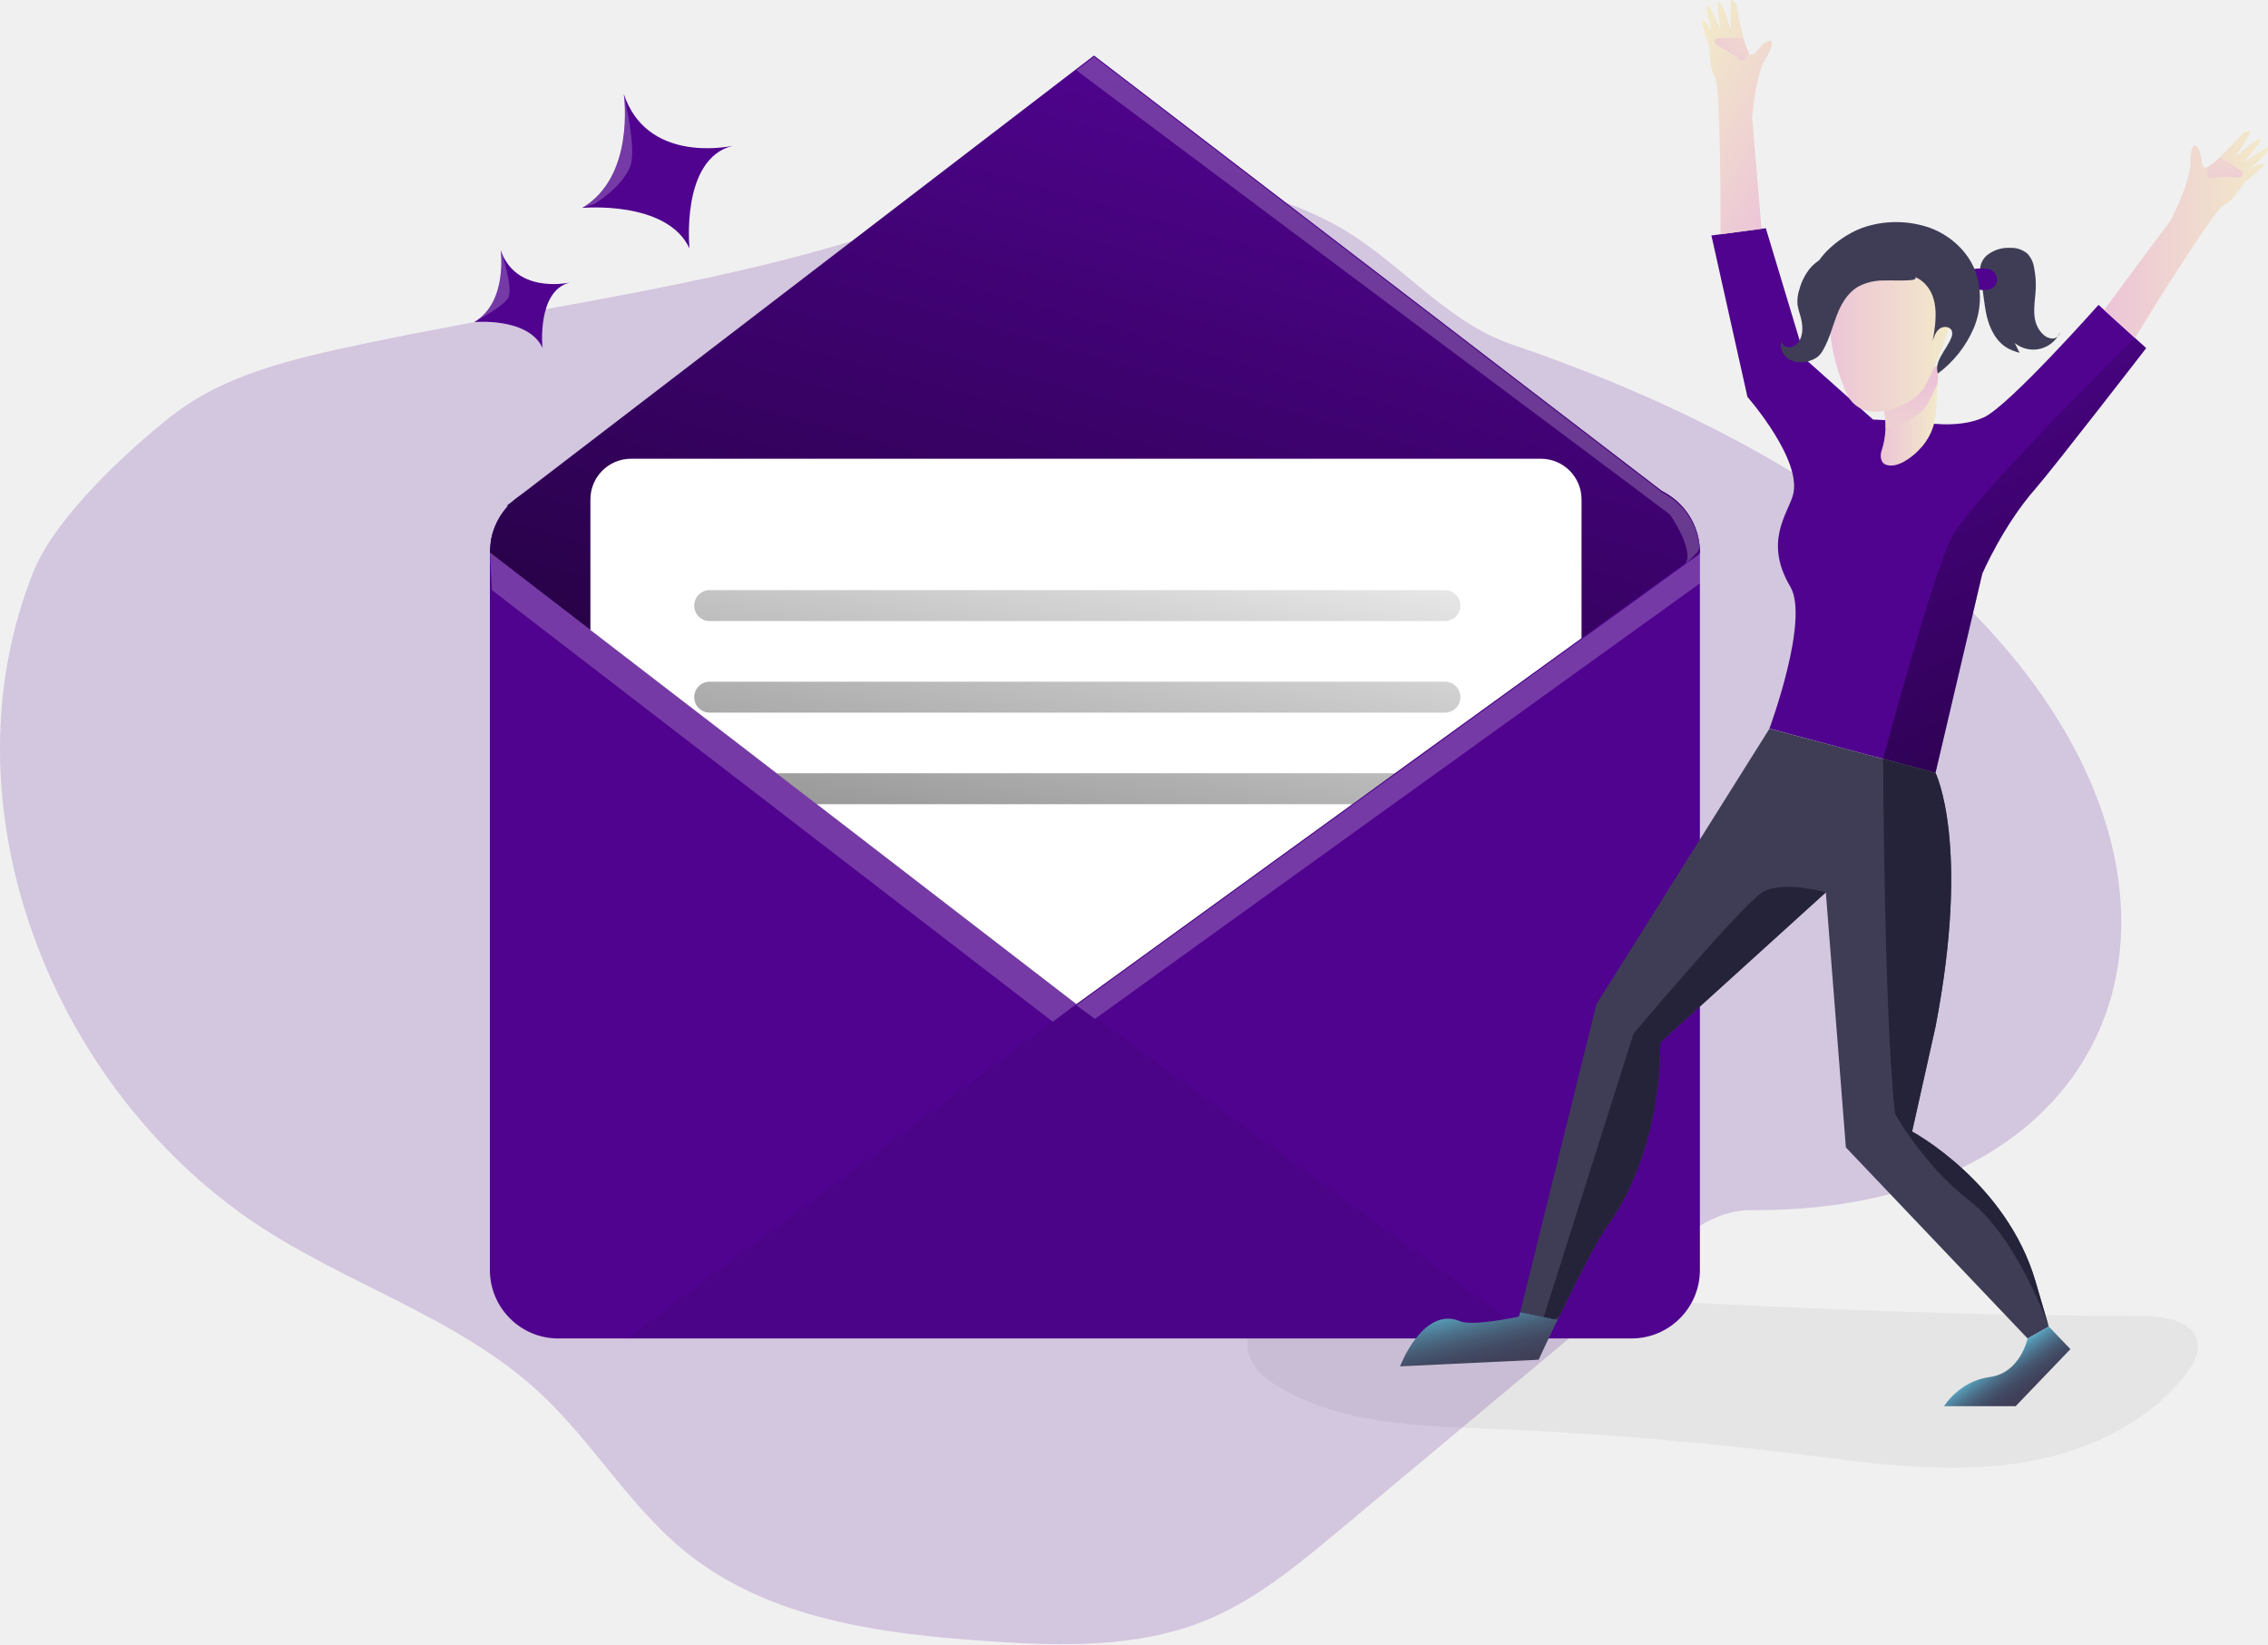
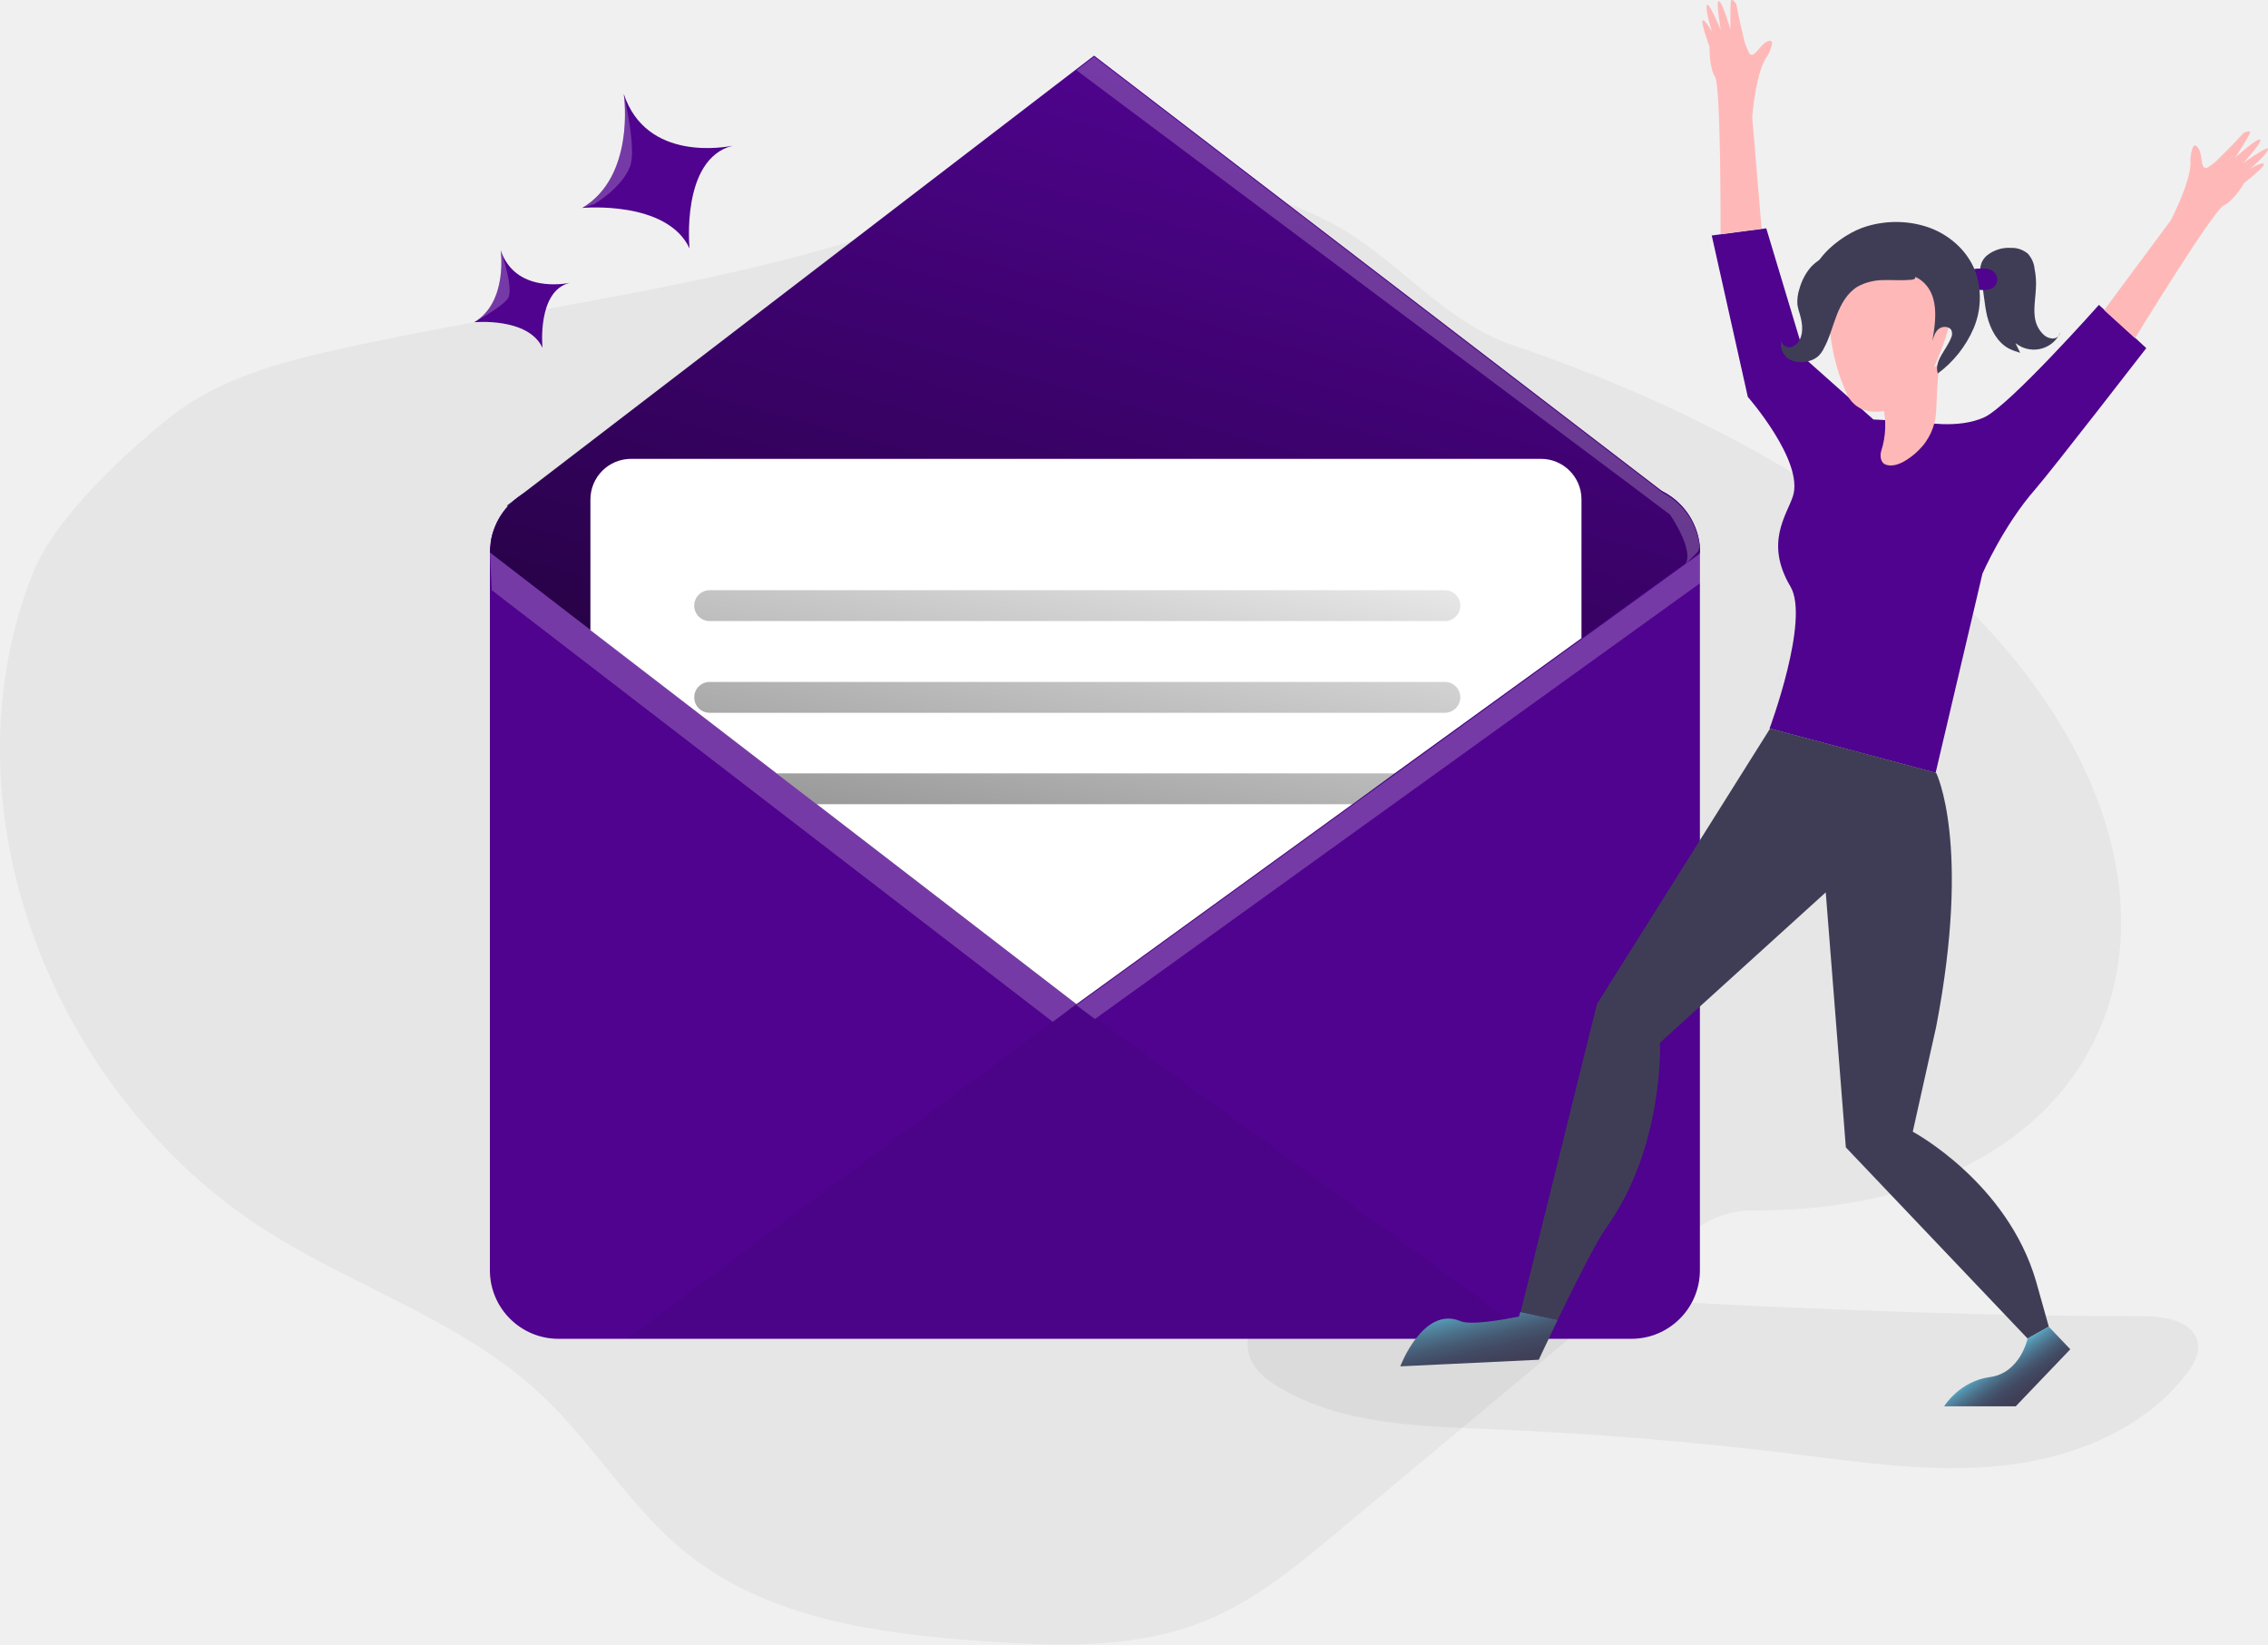
- <svg xmlns="http://www.w3.org/2000/svg" xmlns:xlink="http://www.w3.org/1999/xlink" id="Layer_1" data-name="Layer 1" viewBox="0 0 823.64 597">
-   <defs>
-     <linearGradient id="linear-gradient" x1="184.46" y1="411.38" x2="188.29" y2="421.79" gradientTransform="matrix(1, 0, 0, -1, -0.33, 598)" gradientUnits="userSpaceOnUse">
-       <stop offset="0.36" stop-color="#00272e" />
-       <stop offset="0.75" stop-color="#3f80a1" stop-opacity="0.25" />
-       <stop offset="1" stop-color="#69b9eb" stop-opacity="0" />
-     </linearGradient>
-     <linearGradient id="linear-gradient-2" x1="444.69" y1="31.61" x2="323.69" y2="461.61" gradientUnits="userSpaceOnUse">
-       <stop offset="0" stop-opacity="0" />
-       <stop offset="0.91" stop-opacity="0.8" />
-       <stop offset="1" />
-     </linearGradient>
-     <linearGradient id="linear-gradient-3" x1="405.84" y1="149.83" x2="332.84" y2="499.83" xlink:href="#linear-gradient-2" />
-     <linearGradient id="linear-gradient-4" x1="412.49" y1="151.21" x2="339.49" y2="501.21" xlink:href="#linear-gradient-2" />
-     <linearGradient id="linear-gradient-5" x1="420.97" y1="152.99" x2="347.97" y2="502.99" xlink:href="#linear-gradient-2" />
-     <linearGradient id="linear-gradient-6" x1="683.34" y1="447.17" x2="704.34" y2="447.17" gradientTransform="matrix(1, 0, 0, -1, -0.33, 598)" gradientUnits="userSpaceOnUse">
-       <stop offset="0" stop-color="#ecc4d7" />
-       <stop offset="0.42" stop-color="#efd4d1" />
-       <stop offset="1" stop-color="#f2eac9" />
-     </linearGradient>
-     <linearGradient id="linear-gradient-7" x1="694.49" y1="458.85" x2="690.16" y2="410.3" xlink:href="#linear-gradient-6" />
-     <linearGradient id="linear-gradient-8" x1="664.58" y1="476.09" x2="709.1" y2="476.09" xlink:href="#linear-gradient-6" />
-     <linearGradient id="linear-gradient-9" x1="764.44" y1="512.88" x2="823.98" y2="512.88" xlink:href="#linear-gradient-6" />
-     <linearGradient id="linear-gradient-10" x1="810.28" y1="519.93" x2="804.26" y2="566.67" xlink:href="#linear-gradient-6" />
-     <linearGradient id="linear-gradient-11" x1="619.54" y1="589.29" x2="679.08" y2="589.29" gradientTransform="translate(868.81 888.98) rotate(-148.06)" xlink:href="#linear-gradient-6" />
-     <linearGradient id="linear-gradient-12" x1="665.61" y1="596.46" x2="659.59" y2="643.2" gradientTransform="translate(868.81 888.98) rotate(-148.06)" xlink:href="#linear-gradient-6" />
-     <linearGradient id="linear-gradient-13" x1="533.17" y1="127.89" x2="540.88" y2="95.77" gradientTransform="matrix(1, 0, 0, -1, -0.33, 598)" gradientUnits="userSpaceOnUse">
-       <stop offset="0" stop-color="#68e1fd" />
-       <stop offset="0.01" stop-color="#67ddf9" />
-       <stop offset="0.12" stop-color="#5cb3ce" />
-       <stop offset="0.24" stop-color="#538ea9" />
-       <stop offset="0.37" stop-color="#4c718b" />
-       <stop offset="0.5" stop-color="#465a73" />
-       <stop offset="0.63" stop-color="#424a63" />
-       <stop offset="0.79" stop-color="#404059" />
-       <stop offset="0.99" stop-color="#3f3d56" />
-     </linearGradient>
-     <linearGradient id="linear-gradient-14" x1="723.22" y1="106.25" x2="736.07" y2="88.27" xlink:href="#linear-gradient-13" />
-     <linearGradient id="linear-gradient-15" x1="691.29" y1="111.67" x2="834.32" y2="428.15" xlink:href="#linear-gradient-2" />
-   </defs>
-   <path d="M131.3,125c-24.34,5.16-49.64,10.76-69.18,26.17-16.5,13-42.21,37-50,56.5-33,82.37,4.31,182.6,76.73,233.86,34.06,24.11,76.51,35.78,107.12,64.16,19.36,17.95,32.92,41.71,53.52,58.21,30.1,24.09,70.74,29.42,109.2,32,26.72,1.81,54.48,2.59,79.27-7.57,17.92-7.34,33.1-19.93,48-32.34l98.71-82.43c15.86-13.23,30.69-34.3,51.34-34.16C821.87,440.73,834.4,222,549.15,125.12c-25.14-8.54-42.38-32.28-66-44.45-48.79-25.15-104.94-17-154.15.4C266.52,103.22,196.14,111.21,131.3,125Z" transform="translate(0 0)" fill="#4f038e" opacity="0.18" style="isolation:isolate" />
-   <path d="M779.07,477.86c7.78.13,17.8,2.07,19,9.75.65,4-1.64,7.89-4.12,11.12C778.44,519,752.74,529.25,727.38,532s-50.92-1.1-76.24-4.22q-54.89-6.78-110.2-9c-26.22-1.06-53.8-1.72-76.38-15.08-4.19-2.47-8.31-5.56-10.32-10-4-8.83,2.32-19.58,11-23.87s18.88-3.87,28.56-3.35C588.86,471.6,683.85,477.86,779.07,477.86Z" transform="translate(0 0)" fill="#000405" opacity="0.05" style="isolation:isolate" />
-   <path d="M779.4,126.4s-33.83,43.75-40.25,51.08c-11.71,13.32-19.26,30.79-19.26,30.79l-17,72.34-19-5.07-41.31-11S657.26,225,650.15,213c-9.48-16-1.28-26,.88-32.87,4-12.73-16.43-36-16.43-36L621.51,85.5l19.76-2.64,14.34,47.53,24.57,21.93,17.5.93s13.2,2.72,22.8-1.72c9.18-4.26,41.61-40.83,41.61-40.83l13.23,12Z" transform="translate(0 0)" fill="#4f038e" />
-   <path d="M617.33,200.59V461.15A24.86,24.86,0,0,1,592.46,486H202.77a24.86,24.86,0,0,1-24.86-24.86h0V200.59a24.86,24.86,0,0,1,24.83-24.87H592.46A24.86,24.86,0,0,1,617.33,200.59Z" transform="translate(0 0)" fill="#4f038e" />
-   <path d="M610.59,183.67H184l3.46-2.65a6.12,6.12,0,0,1,.5-.39L390.88,25.07l6.41-4.91L603.76,178.44Z" transform="translate(0 0)" fill="#4f038e" />
-   <path d="M617.33,200.59l-5.19,3.75h0l-37.79,27.37L390.88,364.6,214.43,228.71l-36.52-28.12.47-4.83a24.67,24.67,0,0,1,6.18-12.09,23.32,23.32,0,0,1,2.88-2.65,6.12,6.12,0,0,1,.5-.39,24.7,24.7,0,0,1,14.83-4.91H592.46a24.89,24.89,0,0,1,24.75,22.47Q617.33,199.39,617.33,200.59Z" transform="translate(0 0)" fill="#4f038e" />
-   <path d="M187.44,181a24.92,24.92,0,0,0-2.88,2.65H184Z" transform="translate(0 0)" opacity="0.61" fill="url(#linear-gradient)" style="isolation:isolate" />
-   <path d="M617.33,200.59l-5.19,3.76h0l-37.79,27.36L390.88,364.6,214.43,228.72l-36.52-28.13.47-4.82A24.92,24.92,0,0,1,187.44,181l.5-.38L390.88,25.07l6.41-4.91L603.76,178.44a24.83,24.83,0,0,1,13.45,19.76A23.76,23.76,0,0,1,617.33,200.59Z" transform="translate(0 0)" fill="url(#linear-gradient-2)" />
-   <path d="M574.35,181.34v50.38l-67.71,49L491.11,292,390.88,364.6,296.61,292,282,280.76l-67.59-52V181.34a14.77,14.77,0,0,1,14.77-14.77H559.59A14.78,14.78,0,0,1,574.35,181.34Z" transform="translate(0 0)" fill="#fff" />
-   <path d="M524.73,225.51h-267a5.62,5.62,0,0,1-5.62-5.62h0a5.62,5.62,0,0,1,5.62-5.62h267a5.62,5.62,0,0,1,5.62,5.62h0A5.62,5.62,0,0,1,524.73,225.51Z" transform="translate(0 0)" fill="url(#linear-gradient-3)" />
-   <path d="M524.73,258.76h-267a5.62,5.62,0,0,1-5.62-5.62h0a5.62,5.62,0,0,1,5.62-5.62h267a5.62,5.62,0,0,1,5.62,5.62h0A5.62,5.62,0,0,1,524.73,258.76Z" transform="translate(0 0)" fill="url(#linear-gradient-4)" />
-   <polygon points="506.64 280.76 491.11 292 296.61 292 282.01 280.76 506.64 280.76" fill="url(#linear-gradient-5)" />
-   <polygon points="390.88 364.6 228.02 486.02 557.1 486.02 390.88 364.6" fill="#000405" opacity="0.05" style="isolation:isolate" />
-   <path d="M250.4,90.2c-8.2-17.59-39-14.7-39-14.7,19-11.21,15.36-39.68,15.13-41.36h0c8.31,24.82,37,19.34,39.57,18.8C247.05,57.64,250.4,90.2,250.4,90.2Z" transform="translate(0 0)" fill="#4f038e" />
-   <path d="M197,126.29c-5.21-11.18-24.8-9.34-24.8-9.34h0c12.4-7.37,9.59-26.34,9.59-26.34v.11c5.32,15.69,23.52,12.21,25.14,11.87C194.87,105.59,197,126.29,197,126.29Z" transform="translate(0 0)" fill="#4f038e" />
-   <path d="M721.56,92.7a12.38,12.38,0,0,1,8.56-2.7,9,9,0,0,1,6.2,2.14,9.85,9.85,0,0,1,2.42,5.33,30.59,30.59,0,0,1,.55,7.46c-.22,4.59-1.41,9.45.57,13.6a9.58,9.58,0,0,0,1.88,2.66,5.24,5.24,0,0,0,3.48,1.73,2.79,2.79,0,0,0,2.86-2.24A10.62,10.62,0,0,1,734,126a11.06,11.06,0,0,1-2.32-1.43l1.74,3.53a19.92,19.92,0,0,1-4.16-1.58c-4.25-2.31-6.63-7-7.76-11.74-1-4.35-1.2-8.84-2.14-13.21C718.67,98.24,718.85,95.12,721.56,92.7Z" transform="translate(0 0)" fill="#3f3d56" />
-   <path d="M720.28,97.5a6.89,6.89,0,0,1,2.54.39,4,4,0,0,1,2.45,3.35,3.77,3.77,0,0,1-2.08,3.57,6.42,6.42,0,0,1-2.7.47c-.84,0-1.69,0-2.53-.08a1.09,1.09,0,0,1-1.16-.84,14.94,14.94,0,0,1-1.23-3.43C714.88,97.25,717.36,97.47,720.28,97.5Z" transform="translate(0 0)" fill="#4f038e" />
-   <path d="M704,132.61s-.16,2.89-.36,6.65c-.17,3.17-.38,7-.55,10.18a21.37,21.37,0,0,1-6.47,14.2c-2.26,2.31-7.65,6.62-11.76,5.09-2-.74-2.07-3.26-1.65-4.77a29.5,29.5,0,0,0,1.53-8.53,29.92,29.92,0,0,0-.63-7C681.54,142,704,132.61,704,132.61Z" transform="translate(0 0)" fill="url(#linear-gradient-6)" />
-   <path d="M704,132.61s-.16,2.89-.36,6.65c-1.58,3.52-3.06,6.39-3.87,7.82-1.63,2.89-8.33,7.44-15,8.35a29.92,29.92,0,0,0-.63-7C681.54,142,704,132.61,704,132.61Z" transform="translate(0 0)" fill="url(#linear-gradient-7)" />
-   <path d="M684.44,94.32a21.49,21.49,0,0,0-20.15,22.75c0,.51.08,1,.15,1.52a72.68,72.68,0,0,0,6.62,25.22c7,12,24.74,2.13,27.55-2.81s13.59-27.22,9.06-33.53C704.55,103.21,695.9,93.86,684.44,94.32Z" transform="translate(0 0)" fill="url(#linear-gradient-8)" />
-   <path d="M678.14,82.13a37.24,37.24,0,0,1,22.94.67c7.27,2.76,13.54,8.44,16.31,15.71a28.61,28.61,0,0,1-.64,20.7,40.44,40.44,0,0,1-13,16.43c-1.47-4.5,3.06-8.5,4.82-12.89a3.61,3.61,0,0,0,.25-2.62c-.64-1.63-3.08-1.81-4.47-.75s-2,2.85-2.51,4.52c1.35-7.15,2.35-15.55-2.71-20.79-3-3.1-7.53-4.26-11.85-4.3a29,29,0,0,0-21.19,9.11c-1.59,1.71-3.85,3.81-5.87,2.63a4,4,0,0,1-1.42-1.73C652.83,97,668.51,84.77,678.14,82.13Z" transform="translate(0 0)" fill="#3f3d56" />
-   <path d="M687.8,95.34c-5-2.2-10.25-4-15.68-4s-11.06,1.84-14.65,5.92a20.56,20.56,0,0,0-4,7.77,14.08,14.08,0,0,0-.7,5.54,23.89,23.89,0,0,0,1,4c.94,3.24,1.34,7-.71,9.72a4.39,4.39,0,0,1-3.34,1.86,2.72,2.72,0,0,1-2.74-2.33c-.88,2.49.56,5.41,2.85,6.72a9.38,9.38,0,0,0,7.67.37,8.24,8.24,0,0,0,2.83-1.55,9.71,9.71,0,0,0,2-2.75c2.09-3.79,3.14-8,4.7-12.09s3.82-8,7.51-10.3a19.37,19.37,0,0,1,9.54-2.37c3.31-.11,6.64.16,9.94-.14s.91-2.26-.51-3.29A31.76,31.76,0,0,0,687.8,95.34Z" transform="translate(0 0)" fill="#3f3d56" />
-   <path d="M822.11,59.49c.85.66-7.11,6.86-7.11,6.86s-3.72,6.41-7.5,8.19-32.18,48.15-32.18,48.15l-11.21-10.16L788.29,80s8-15.33,7.11-22c0,0,.48-7.88,2.89-4.22,1.7,2.61.61,6.72,2.62,7.16a1.1,1.1,0,0,0,.64-.14,22.53,22.53,0,0,0,4.55-3.64c4-3.81,8.78-9.11,8.78-9.11s2.62-1.11,2.29,0-5.14,8.6-5.41,9c.45-.41,7.83-7,9-6.49s-5.72,8.1-6.12,8.54c.43-.3,8.3-5.78,8.89-5.29,1.11.93-6,7.1-6.59,7.57C817.39,61.14,821.3,58.85,822.11,59.49Z" transform="translate(0 0)" fill="url(#linear-gradient-9)" />
-   <path d="M813.67,64.24a4,4,0,0,1-1.85.15,51.07,51.07,0,0,0-6.06-.1c-1.36.06-4.17,1-4.24-1.11,0-.56.14-1.11.11-1.67a4.45,4.45,0,0,0-.1-.72,22.53,22.53,0,0,0,4.55-3.64,6.63,6.63,0,0,1,1.72.87l3.94,2.55c.7.46,1.4.92,2.07,1.42a1.81,1.81,0,0,1,.68.77A1.3,1.3,0,0,1,813.67,64.24Z" transform="translate(0 0)" fill="url(#linear-gradient-10)" />
-   <path d="M618.4,7.42c-1.08.12,2.42,9.58,2.42,9.58s-.22,7.41,2,10.91,2,57.15,2,57.15l14.88-2-3.38-40.41s1.29-17.24,5.56-22.43c0,0,3.74-6.95-.23-5.11-2.82,1.32-4.07,5.38-6,4.7a1,1,0,0,1-.47-.46,21.9,21.9,0,0,1-2-5.49c-1.41-5.35-2.65-12.37-2.65-12.37s-1.6-2.3-1.86-1.19-.17,10-.16,10.51c-.17-.57-3-10.09-4.25-10.26s.59,9.9.71,10.48c-.22-.48-4-9.28-4.78-9.18-1.43.21,1.41,9.23,1.62,9.9C621.53,11.31,619.42,7.32,618.4,7.42Z" transform="translate(0 0)" fill="url(#linear-gradient-11)" />
-   <path d="M623,15.91A4,4,0,0,0,624.53,17a52.6,52.6,0,0,1,5.2,3.12c1.13.77,3,3.07,4.19,1.29.32-.46.47-1,.79-1.47a6.47,6.47,0,0,1,.47-.57,21.9,21.9,0,0,1-2-5.49,6.54,6.54,0,0,0-1.92-.16l-4.69.09a19.32,19.32,0,0,0-2.52.11,1.78,1.78,0,0,0-1,.3A1.29,1.29,0,0,0,623,15.91Z" transform="translate(0 0)" fill="url(#linear-gradient-12)" />
-   <path d="M565.67,479.21c-4,8.17-6.91,14.52-6.91,14.52l-50.33,2.4s8.34-22.07,21.91-16.37c4.59,1.92,21.22-1.69,21.22-1.69l.52-1.67Z" transform="translate(0 0)" fill="url(#linear-gradient-13)" />
-   <path d="M744.05,481.68,736.34,486l-66-69.38L663.06,324l-60.18,54.59s1.61,37.59-19.43,67c-3.77,5.27-11.44,20.58-17.24,32.54-.18.37-.36.75-.53,1.12l-1.13-.23-3.93-.82-8.53-1.76,27.66-111.8L642.6,264.58l41.31,11,19,5.07s12.82,25.69,0,92.18l-8.5,38.06s34.26,18.27,44.82,54.41L744,481.66Z" transform="translate(0 0)" fill="#3f3d56" />
-   <path d="M744.05,481.68l7.83,8.19L732,510.59H706s5.54-9.15,16.62-10.6,13.73-14,13.73-14Z" transform="translate(0 0)" fill="url(#linear-gradient-14)" />
-   <path d="M215.81,74.06l-4.39,1.44c19-11.21,15.36-39.68,15.13-41.36.3,1.35,4.72,20.14,2.31,26.31C225.85,68.16,215.81,74.06,215.81,74.06Z" transform="translate(0 0)" fill="#fff" opacity="0.22" style="isolation:isolate" />
-   <path d="M184.41,108.44c-2.32,3.21-11.54,8.16-12.17,8.49,12.4-7.37,9.59-26.34,9.59-26.34v.11C182.32,92,186.67,105.3,184.41,108.44Z" transform="translate(0 0)" fill="#fff" opacity="0.22" style="isolation:isolate" />
-   <polygon points="178.65 214.27 382.32 370.98 390.88 364.6 177.91 200.59 178.65 214.27" fill="#fff" opacity="0.22" style="isolation:isolate" />
-   <polygon points="397.62 369.97 617.33 211.83 617.33 201.04 390.88 365.04 397.62 369.97" fill="#fff" opacity="0.22" style="isolation:isolate" />
-   <path d="M617.21,198.64l-.6,1.68-4.47,4.47c3.14-5.42-5.73-18-5.73-18l-3.54-2.65-10.63-8L390.88,25.52l6.41-4.91L603.76,178.88A24.86,24.86,0,0,1,617.21,198.64Z" transform="translate(0 0)" fill="#fff" opacity="0.22" style="isolation:isolate" />
-   <path d="M779.4,126.4s-33.83,43.75-40.25,51.08c-11.71,13.32-19.26,30.79-19.26,30.79l-17,72.34-19-5.07s17.74-66.33,24.87-80.41,66.54-72.44,66.54-72.44Z" transform="translate(0 0)" fill="url(#linear-gradient-15)" />
-   <path d="M744,481.66c-.35-1-11.64-32.36-28.59-45.51-17.21-13.36-27.21-31.8-27.21-31.8-4-35.4-4.33-128.81-4.33-128.81l19,5.07s12.82,25.69,0,92.18l-8.5,38.06s34.26,18.31,44.82,54.45Z" transform="translate(0 0)" fill="#25233a" />
-   <path d="M602.88,378.57s1.61,37.59-19.43,67c-3.77,5.27-11.44,20.58-17.24,32.54l-1.66.89-3.93-.82h0l32.62-102.89S632.75,328.48,640,324s23.08,0,23.08,0Z" transform="translate(0 0)" fill="#25233a" />
+ <svg xmlns="http://www.w3.org/2000/svg" version="1.1" id="Layer_1" x="0px" y="0px" viewBox="0 0 823.6 597" style="enable-background:new 0 0 823.6 597;" xml:space="preserve">
+   <style type="text/css">
+ 	.st0{fill:#E6E6E6;enable-background:new    ;}
+ 	.st1{opacity:5.000000e-02;fill:#000405;enable-background:new    ;}
+ 	.st2{fill:#4F038E;}
+ 	.st3{opacity:0.61;fill:url(#SVGID_1_);enable-background:new    ;}
+ 	.st4{fill:url(#SVGID_2_);}
+ 	.st5{fill:#FFFFFF;}
+ 	.st6{fill:url(#SVGID_3_);}
+ 	.st7{fill:url(#SVGID_4_);}
+ 	.st8{fill:url(#SVGID_5_);}
+ 	.st9{fill:#3F3D56;}
+ 	.st10{fill:#FFB8B8;}
+ 	.st11{fill:url(#SVGID_6_);}
+ 	.st12{fill:url(#SVGID_7_);}
+ 	.st13{opacity:0.22;fill:#FFFFFF;enable-background:new    ;}
+ </style>
+   <path class="st0" d="M131.3,125c-24.3,5.2-49.6,10.8-69.2,26.2c-16.5,13-42.2,37-50,56.5c-33,82.4,4.3,182.6,76.7,233.9  c34.1,24.1,76.5,35.8,107.1,64.2c19.4,18,32.9,41.7,53.5,58.2c30.1,24.1,70.7,29.4,109.2,32c26.7,1.8,54.5,2.6,79.3-7.6  c17.9-7.3,33.1-19.9,48-32.3l98.7-82.4c15.9-13.2,30.7-34.3,51.3-34.2c185.9,1.3,198.4-217.4-86.9-314.3  c-25.1-8.5-42.4-32.3-66-44.5c-48.8-25.2-104.9-17-154.1,0.4C266.5,103.2,196.1,111.2,131.3,125z" />
+   <path class="st1" d="M779.1,477.9c7.8,0.1,17.8,2.1,19,9.8c0.7,4-1.6,7.9-4.1,11.1c-15.5,20.3-41.2,30.5-66.6,33.3  s-50.9-1.1-76.2-4.2c-36.6-4.5-73.3-7.5-110.2-9c-26.2-1.1-53.8-1.7-76.4-15.1c-4.2-2.5-8.3-5.6-10.3-10c-4-8.8,2.3-19.6,11-23.9  s18.9-3.9,28.6-3.4C588.9,471.6,683.8,477.9,779.1,477.9z" />
+   <path class="st2" d="M779.4,126.4c0,0-33.8,43.7-40.2,51.1c-11.7,13.3-19.3,30.8-19.3,30.8l-17,72.3l-19-5.1l-41.3-11  c0,0,14.7-39.5,7.6-51.5c-9.5-16-1.3-26,0.9-32.9c4-12.7-16.4-36-16.4-36l-13.1-58.6l19.8-2.6l14.3,47.5l24.6,21.9l17.5,0.9  c0,0,13.2,2.7,22.8-1.7c9.2-4.3,41.6-40.8,41.6-40.8l13.2,12L779.4,126.4z" />
+   <path class="st2" d="M617.3,200.6v260.6c0,13.7-11.1,24.9-24.9,24.9l0,0H202.8c-13.7,0-24.9-11.1-24.9-24.9l0,0V200.6  c0-13.7,11.1-24.9,24.8-24.9h389.7C606.2,175.7,617.3,186.8,617.3,200.6C617.3,200.6,617.3,200.6,617.3,200.6z" />
+   <path class="st2" d="M610.6,183.7H184l3.5-2.6c0.2-0.1,0.3-0.3,0.5-0.4L390.9,25.1l6.4-4.9l206.5,158.3L610.6,183.7z" />
+   <path class="st2" d="M617.3,200.6l-5.2,3.8l0,0l-37.8,27.4L390.9,364.6L214.4,228.7l-36.5-28.1l0.5-4.8c0.9-4.5,3-8.7,6.2-12.1  c0.9-1,1.8-1.8,2.9-2.6c0.2-0.1,0.3-0.3,0.5-0.4c4.3-3.2,9.5-4.9,14.8-4.9h389.7c12.8,0,23.5,9.7,24.8,22.5  C617.3,199,617.3,199.8,617.3,200.6z" />
+   <linearGradient id="SVGID_1_" gradientUnits="userSpaceOnUse" x1="184.469" y1="-321.377" x2="188.299" y2="-331.787" gradientTransform="matrix(1 0 0 1 -0.33 508)">
+     <stop offset="0.36" style="stop-color:#00272E" />
+     <stop offset="0.75" style="stop-color:#3F80A1;stop-opacity:0.25" />
+     <stop offset="1" style="stop-color:#69B9EB;stop-opacity:0" />
+   </linearGradient>
+   <path class="st3" d="M187.4,181c-1,0.8-2,1.7-2.9,2.6H184L187.4,181z" />
+   <linearGradient id="SVGID_2_" gradientUnits="userSpaceOnUse" x1="444.687" y1="566.391" x2="323.687" y2="136.391" gradientTransform="matrix(1 0 0 -1 0 598)">
+     <stop offset="0" style="stop-color:#000000;stop-opacity:0" />
+     <stop offset="0.91" style="stop-color:#000000;stop-opacity:0.8" />
+     <stop offset="1" style="stop-color:#000000" />
+   </linearGradient>
+   <path class="st4" d="M617.3,200.6l-5.2,3.8l0,0l-37.8,27.4L390.9,364.6L214.4,228.7l-36.5-28.1l0.5-4.8c1.2-5.8,4.4-11.1,9.1-14.8  l0.5-0.4L390.9,25.1l6.4-4.9l206.5,158.3c7.6,3.9,12.6,11.3,13.5,19.8C617.3,199,617.3,199.8,617.3,200.6z" />
+   <path class="st5" d="M574.3,181.3v50.4l-67.7,49L491.1,292l-100.2,72.6L296.6,292L282,280.8l-67.6-52v-47.4  c0-8.2,6.6-14.8,14.8-14.8c0,0,0,0,0,0h330.4C567.7,166.6,574.3,173.2,574.3,181.3z" />
+   <linearGradient id="SVGID_3_" gradientUnits="userSpaceOnUse" x1="405.842" y1="448.17" x2="332.842" y2="98.169" gradientTransform="matrix(1 0 0 -1 0 598)">
+     <stop offset="0" style="stop-color:#000000;stop-opacity:0" />
+     <stop offset="0.91" style="stop-color:#000000;stop-opacity:0.8" />
+     <stop offset="1" style="stop-color:#000000" />
+   </linearGradient>
+   <path class="st6" d="M524.7,225.5h-267c-3.1,0-5.6-2.5-5.6-5.6l0,0c0-3.1,2.5-5.6,5.6-5.6h267c3.1,0,5.6,2.5,5.6,5.6l0,0  C530.3,223,527.8,225.5,524.7,225.5z" />
+   <linearGradient id="SVGID_4_" gradientUnits="userSpaceOnUse" x1="412.49" y1="446.79" x2="339.49" y2="96.79" gradientTransform="matrix(1 0 0 -1 0 598)">
+     <stop offset="0" style="stop-color:#000000;stop-opacity:0" />
+     <stop offset="0.91" style="stop-color:#000000;stop-opacity:0.8" />
+     <stop offset="1" style="stop-color:#000000" />
+   </linearGradient>
+   <path class="st7" d="M524.7,258.8h-267c-3.1,0-5.6-2.5-5.6-5.6l0,0c0-3.1,2.5-5.6,5.6-5.6h267c3.1,0,5.6,2.5,5.6,5.6l0,0  C530.3,256.2,527.8,258.8,524.7,258.8z" />
+   <linearGradient id="SVGID_5_" gradientUnits="userSpaceOnUse" x1="420.974" y1="445.009" x2="347.974" y2="95.009" gradientTransform="matrix(1 0 0 -1 0 598)">
+     <stop offset="0" style="stop-color:#000000;stop-opacity:0" />
+     <stop offset="0.91" style="stop-color:#000000;stop-opacity:0.8" />
+     <stop offset="1" style="stop-color:#000000" />
+   </linearGradient>
+   <polygon class="st8" points="506.6,280.8 491.1,292 296.6,292 282,280.8 " />
+   <polygon class="st1" points="390.9,364.6 228,486 557.1,486 " />
+   <path class="st2" d="M250.4,90.2c-8.2-17.6-39-14.7-39-14.7c19-11.2,15.4-39.7,15.1-41.4l0,0c8.3,24.8,37,19.3,39.6,18.8  C247.1,57.6,250.4,90.2,250.4,90.2z" />
+   <path class="st2" d="M197,126.3c-5.2-11.2-24.8-9.3-24.8-9.3l0,0c12.4-7.4,9.6-26.3,9.6-26.3v0.1c5.3,15.7,23.5,12.2,25.1,11.9  C194.9,105.6,197,126.3,197,126.3z" />
+   <path class="st9" d="M721.6,92.7c2.4-1.9,5.5-2.9,8.6-2.7c2.3-0.1,4.5,0.7,6.2,2.1c1.3,1.5,2.2,3.3,2.4,5.3c0.5,2.5,0.7,5,0.5,7.5  c-0.2,4.6-1.4,9.4,0.6,13.6c0.5,1,1.1,1.9,1.9,2.7c0.9,1,2.1,1.6,3.5,1.7c1.4,0.1,2.6-0.9,2.9-2.2c-2.4,5.4-8.7,7.7-14,5.3  c0,0,0,0,0,0c-0.8-0.4-1.6-0.9-2.3-1.4l1.7,3.5c-1.4-0.4-2.8-0.9-4.2-1.6c-4.2-2.3-6.6-7-7.8-11.7c-1-4.3-1.2-8.8-2.1-13.2  C718.7,98.2,718.8,95.1,721.6,92.7z" />
+   <path class="st2" d="M720.3,97.5c0.9,0,1.7,0.1,2.5,0.4c1.4,0.6,2.3,1.9,2.5,3.3c0.1,1.5-0.7,2.9-2.1,3.6c-0.9,0.3-1.8,0.5-2.7,0.5  c-0.8,0-1.7,0-2.5-0.1c-0.5,0-1-0.3-1.2-0.8c-0.5-1.1-1-2.2-1.2-3.4C714.9,97.2,717.4,97.5,720.3,97.5z" />
+   <path class="st10" d="M704,132.6c0,0-0.2,2.9-0.4,6.6c-0.2,3.2-0.4,7-0.5,10.2c-0.3,5.4-2.6,10.5-6.5,14.2  c-2.3,2.3-7.7,6.6-11.8,5.1c-2-0.7-2.1-3.3-1.7-4.8c0.9-2.8,1.4-5.6,1.5-8.5c0.1-2.3-0.1-4.7-0.6-7C681.5,142,704,132.6,704,132.6z" />
+   <path class="st10" d="M704,132.6c0,0-0.2,2.9-0.4,6.6c-1.6,3.5-3.1,6.4-3.9,7.8c-1.6,2.9-8.3,7.4-15,8.4c0.1-2.3-0.1-4.7-0.6-7  C681.5,142,704,132.6,704,132.6z" />
+   <path class="st10" d="M684.4,94.3c-11.8,0.7-20.9,10.9-20.2,22.8c0,0.5,0.1,1,0.2,1.5c0.7,8.7,2.9,17.3,6.6,25.2  c7,12,24.7,2.1,27.5-2.8s13.6-27.2,9.1-33.5C704.5,103.2,695.9,93.9,684.4,94.3z" />
+   <path class="st9" d="M678.1,82.1c7.5-2.2,15.6-2,22.9,0.7c7.3,2.8,13.5,8.4,16.3,15.7c2.4,6.7,2.2,14.1-0.6,20.7  c-2.8,6.5-7.3,12.2-13,16.4c-1.5-4.5,3.1-8.5,4.8-12.9c0.4-0.8,0.5-1.7,0.2-2.6c-0.6-1.6-3.1-1.8-4.5-0.8s-2,2.8-2.5,4.5  c1.3-7.2,2.3-15.6-2.7-20.8c-3-3.1-7.5-4.3-11.8-4.3c-8,0-15.7,3.3-21.2,9.1c-1.6,1.7-3.8,3.8-5.9,2.6c-0.6-0.4-1.1-1-1.4-1.7  C652.8,97,668.5,84.8,678.1,82.1z" />
+   <path class="st9" d="M687.8,95.3c-5-2.2-10.2-4-15.7-4s-11.1,1.8-14.7,5.9c-1.9,2.3-3.2,4.9-4,7.8c-0.6,1.8-0.8,3.7-0.7,5.5  c0.2,1.4,0.6,2.7,1,4c0.9,3.2,1.3,7-0.7,9.7c-0.8,1.1-2,1.8-3.3,1.9c-1.4,0-2.5-1-2.7-2.3c-0.9,2.5,0.6,5.4,2.8,6.7  c2.4,1.2,5.2,1.3,7.7,0.4c1-0.3,2-0.9,2.8-1.6c0.8-0.8,1.5-1.7,2-2.8c2.1-3.8,3.1-8,4.7-12.1s3.8-8,7.5-10.3  c2.9-1.6,6.2-2.4,9.5-2.4c3.3-0.1,6.6,0.2,9.9-0.1s0.9-2.3-0.5-3.3C691.7,97.2,689.8,96.2,687.8,95.3z" />
+   <path class="st10" d="M822.1,59.5c0.8,0.7-7.1,6.9-7.1,6.9s-3.7,6.4-7.5,8.2s-32.2,48.2-32.2,48.2l-11.2-10.2L788.3,80  c0,0,8-15.3,7.1-22c0,0,0.5-7.9,2.9-4.2c1.7,2.6,0.6,6.7,2.6,7.2c0.2,0,0.4,0,0.6-0.1c1.7-1,3.2-2.2,4.5-3.6c4-3.8,8.8-9.1,8.8-9.1  s2.6-1.1,2.3,0s-5.1,8.6-5.4,9c0.5-0.4,7.8-7,9-6.5s-5.7,8.1-6.1,8.5c0.4-0.3,8.3-5.8,8.9-5.3c1.1,0.9-6,7.1-6.6,7.6  C817.4,61.1,821.3,58.8,822.1,59.5z" />
+   <path class="st10" d="M618.4,7.4c-1.1,0.1,2.4,9.6,2.4,9.6s-0.2,7.4,2,10.9s2,57.1,2,57.1l14.9-2l-3.4-40.4c0,0,1.3-17.2,5.6-22.4  c0,0,3.7-6.9-0.2-5.1c-2.8,1.3-4.1,5.4-6,4.7c-0.2-0.1-0.4-0.3-0.5-0.5c-0.9-1.7-1.6-3.6-2-5.5c-1.4-5.4-2.7-12.4-2.7-12.4  s-1.6-2.3-1.9-1.2s-0.2,10-0.2,10.5c-0.2-0.6-3-10.1-4.2-10.3s0.6,9.9,0.7,10.5c-0.2-0.5-4-9.3-4.8-9.2c-1.4,0.2,1.4,9.2,1.6,9.9  C621.5,11.3,619.4,7.3,618.4,7.4z" />
+   <linearGradient id="SVGID_6_" gradientUnits="userSpaceOnUse" x1="533.165" y1="-37.889" x2="540.875" y2="-5.769" gradientTransform="matrix(1 0 0 1 -0.33 508)">
+     <stop offset="0" style="stop-color:#68E1FD" />
+     <stop offset="1.000000e-02" style="stop-color:#67DDF9" />
+     <stop offset="0.12" style="stop-color:#5CB3CE" />
+     <stop offset="0.24" style="stop-color:#538EA9" />
+     <stop offset="0.37" style="stop-color:#4C718B" />
+     <stop offset="0.5" style="stop-color:#465A73" />
+     <stop offset="0.63" style="stop-color:#424A63" />
+     <stop offset="0.79" style="stop-color:#404059" />
+     <stop offset="0.99" style="stop-color:#3F3D56" />
+   </linearGradient>
+   <path class="st11" d="M565.7,479.2c-4,8.2-6.9,14.5-6.9,14.5l-50.3,2.4c0,0,8.3-22.1,21.9-16.4c4.6,1.9,21.2-1.7,21.2-1.7l0.5-1.7  L565.7,479.2z" />
+   <path class="st9" d="M744,481.7l-7.7,4.3l-66-69.4l-7.3-92.6l-60.2,54.6c0,0,1.6,37.6-19.4,67c-3.8,5.3-11.4,20.6-17.2,32.5  c-0.2,0.4-0.4,0.8-0.5,1.1l-1.1-0.2l-3.9-0.8l-8.5-1.8l27.7-111.8l62.9-100.1l41.3,11l19,5.1c0,0,12.8,25.7,0,92.2l-8.5,38.1  c0,0,34.3,18.3,44.8,54.4L744,481.7L744,481.7z" />
+   <linearGradient id="SVGID_7_" gradientUnits="userSpaceOnUse" x1="723.213" y1="-16.245" x2="736.063" y2="1.735" gradientTransform="matrix(1 0 0 1 -0.33 508)">
+     <stop offset="0" style="stop-color:#68E1FD" />
+     <stop offset="1.000000e-02" style="stop-color:#67DDF9" />
+     <stop offset="0.12" style="stop-color:#5CB3CE" />
+     <stop offset="0.24" style="stop-color:#538EA9" />
+     <stop offset="0.37" style="stop-color:#4C718B" />
+     <stop offset="0.5" style="stop-color:#465A73" />
+     <stop offset="0.63" style="stop-color:#424A63" />
+     <stop offset="0.79" style="stop-color:#404059" />
+     <stop offset="0.99" style="stop-color:#3F3D56" />
+   </linearGradient>
+   <path class="st12" d="M744,481.7l7.8,8.2L732,510.6h-26c0,0,5.5-9.1,16.6-10.6s13.7-14,13.7-14L744,481.7z" />
+   <path class="st13" d="M215.8,74.1l-4.4,1.4c19-11.2,15.4-39.7,15.1-41.4c0.3,1.3,4.7,20.1,2.3,26.3  C225.9,68.2,215.8,74.1,215.8,74.1z" />
+   <path class="st13" d="M184.4,108.4c-2.3,3.2-11.5,8.2-12.2,8.5c12.4-7.4,9.6-26.3,9.6-26.3v0.1C182.3,92,186.7,105.3,184.4,108.4z" />
+   <polygon class="st13" points="178.6,214.3 382.3,371 390.9,364.6 177.9,200.6 " />
+   <polygon class="st13" points="397.6,370 617.3,211.8 617.3,201 390.9,365 " />
+   <path class="st13" d="M617.2,198.6l-0.6,1.7l-4.5,4.5c3.1-5.4-5.7-18-5.7-18l-3.5-2.6l-10.6-8L390.9,25.5l6.4-4.9l206.5,158.3  C611.3,182.7,616.4,190.2,617.2,198.6z" />
</svg>
